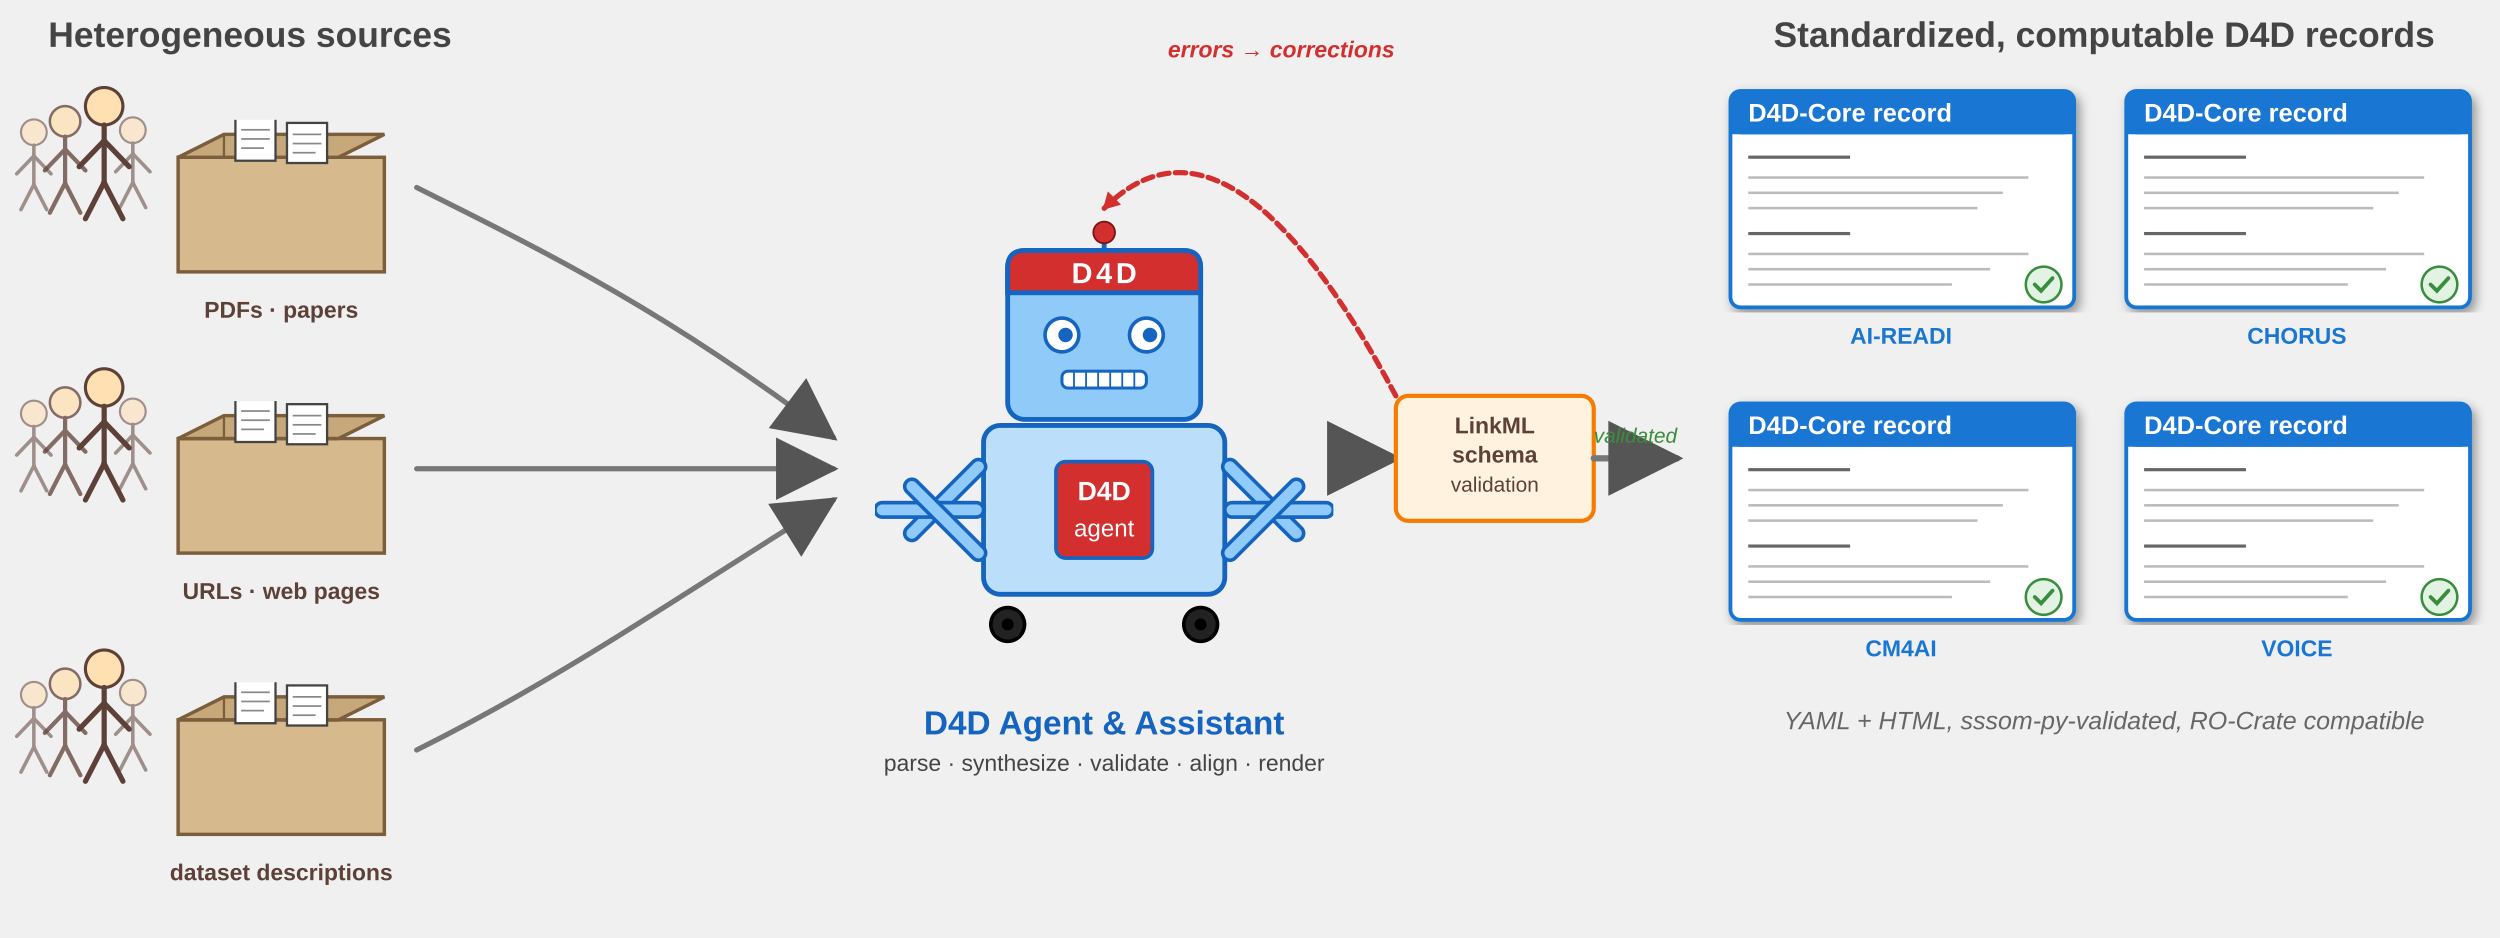
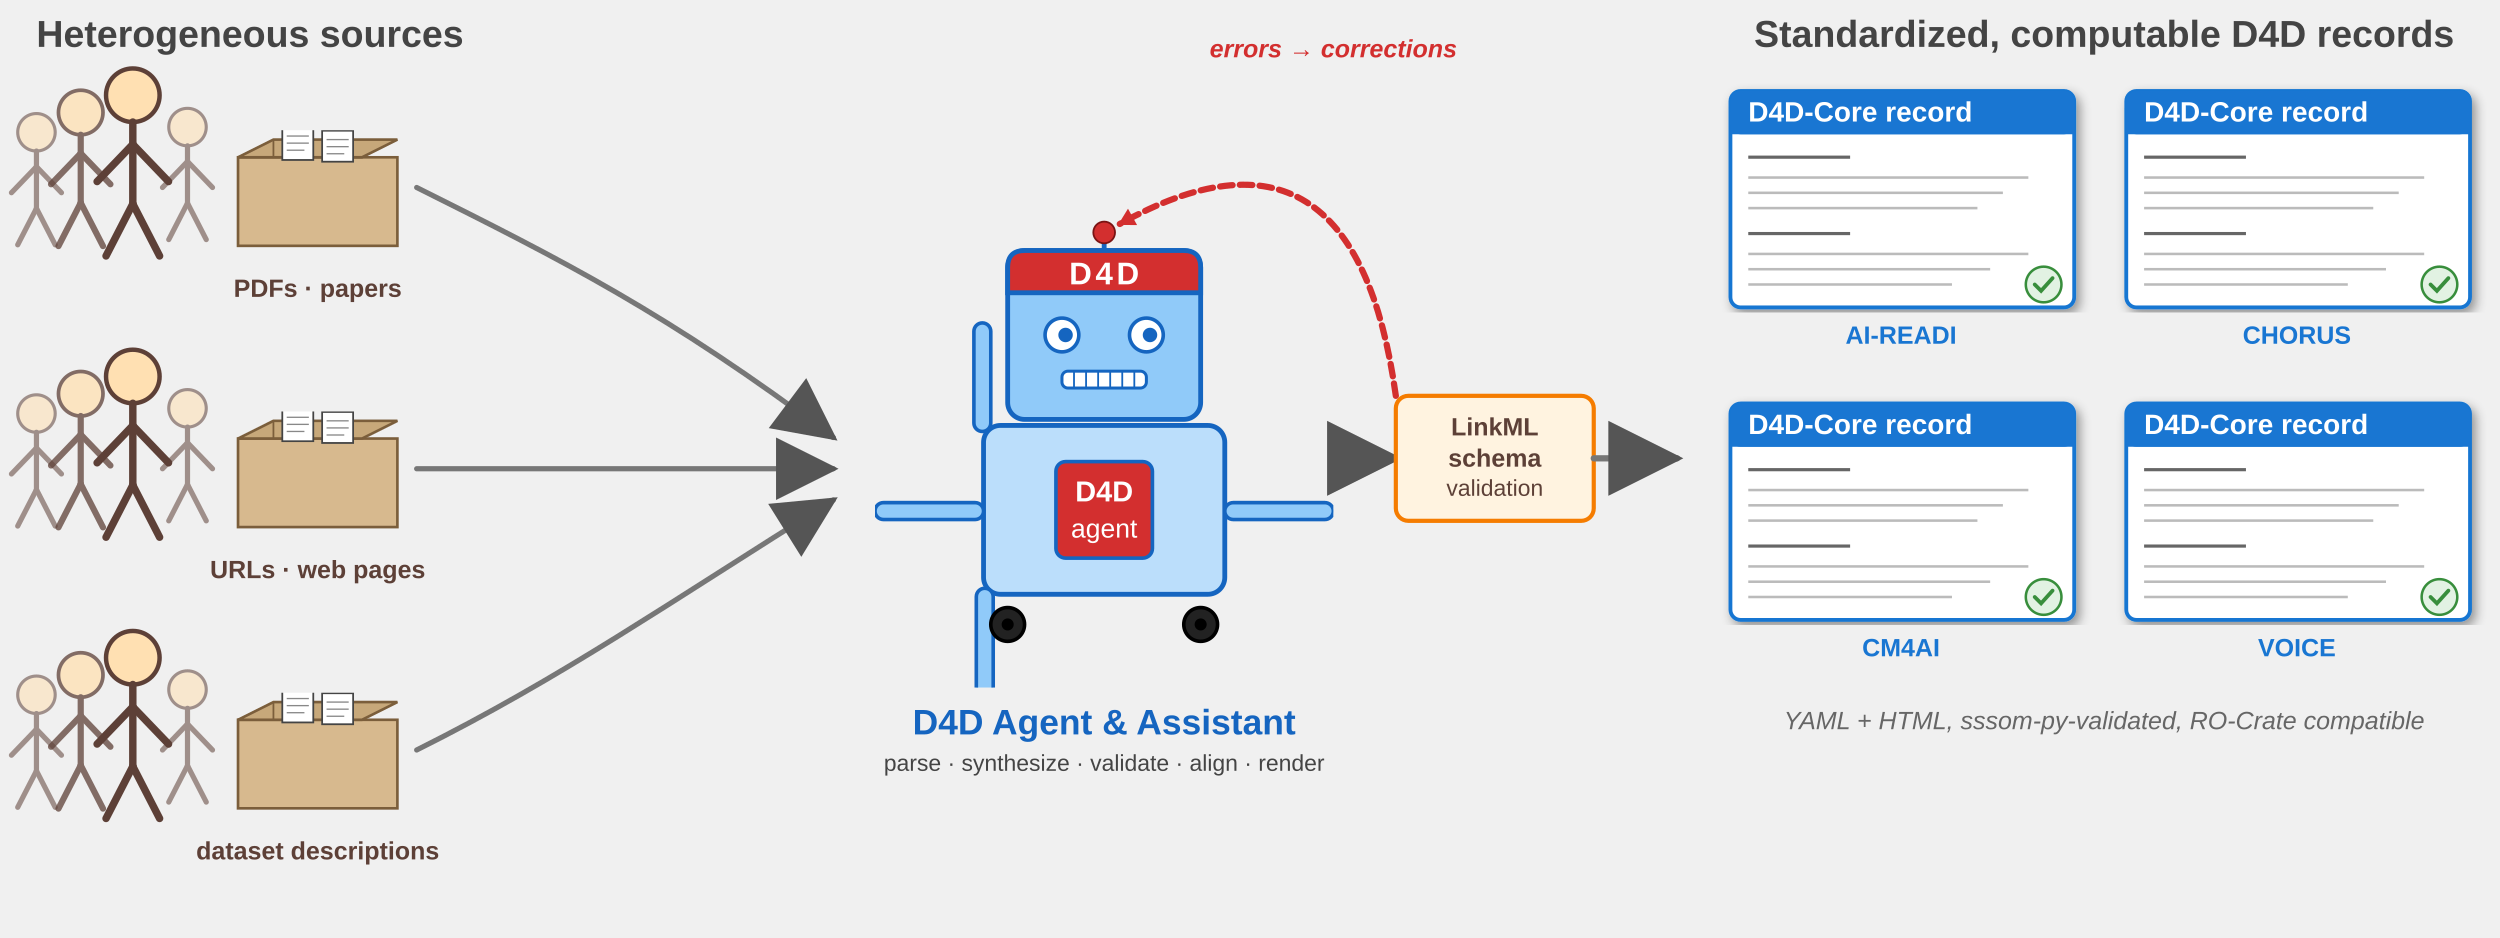
<svg xmlns="http://www.w3.org/2000/svg" viewBox="0 0 2400 900" font-family="Arial, sans-serif">
  <defs>
    <marker id="arr" markerWidth="14" markerHeight="14" refX="11" refY="6" orient="auto">
      <path d="M0,0 L12,6 L0,12 z" fill="#555" />
    </marker>
    <marker id="arr-red" markerWidth="18" markerHeight="18" refX="14" refY="9" orient="auto" markerUnits="userSpaceOnUse">
      <path d="M0,0 L16,9 L0,18 z" fill="#D32F2F" />
    </marker>
    <filter id="shadow" x="-10%" y="-10%" width="120%" height="120%">
      <feGaussianBlur in="SourceAlpha" stdDeviation="4" />
      <feOffset dx="3" dy="4" result="off" />
      <feComponentTransfer>
        <feFuncA type="linear" slope="0.4" />
      </feComponentTransfer>
      <feMerge>
        <feMergeNode />
        <feMergeNode in="SourceGraphic" />
      </feMerge>
    </filter>
    <symbol id="person" viewBox="0 0 80 140">
      <circle cx="40" cy="22" r="18" fill="#FFE0B2" stroke="#5D4037" stroke-width="3" />
      <path d="M 40 40 L 40 95" stroke="#5D4037" stroke-width="5" fill="none" stroke-linecap="round" />
      <path d="M 40 55 L 16 80" stroke="#5D4037" stroke-width="5" fill="none" stroke-linecap="round" />
      <path d="M 40 55 L 64 80" stroke="#5D4037" stroke-width="5" fill="none" stroke-linecap="round" />
      <path d="M 40 95 L 22 130" stroke="#5D4037" stroke-width="5" fill="none" stroke-linecap="round" />
      <path d="M 40 95 L 58 130" stroke="#5D4037" stroke-width="5" fill="none" stroke-linecap="round" />
    </symbol>
    <symbol id="docbox" viewBox="0 0 200 140">
      <path d="M 10 30 L 190 30 L 190 130 L 10 130 z" fill="#D7B98E" stroke="#7B5E3B" stroke-width="3" />
      <path d="M 10 30 L 50 10 L 190 10 L 150 30 z" fill="#C7A87A" stroke="#7B5E3B" stroke-width="3" />
      <path d="M 50 10 L 50 30" stroke="#7B5E3B" stroke-width="2" />
      <rect x="60" y="-5" width="35" height="38" fill="white" stroke="#444" stroke-width="2" />
      <line x1="65" y1="6" x2="90" y2="6" stroke="#888" stroke-width="1.5" />
      <line x1="65" y1="14" x2="90" y2="14" stroke="#888" stroke-width="1.5" />
      <line x1="65" y1="22" x2="85" y2="22" stroke="#888" stroke-width="1.5" />
      <rect x="105" y="0" width="35" height="35" fill="white" stroke="#444" stroke-width="2" />
      <line x1="110" y1="10" x2="135" y2="10" stroke="#888" stroke-width="1.5" />
      <line x1="110" y1="18" x2="135" y2="18" stroke="#888" stroke-width="1.5" />
      <line x1="110" y1="26" x2="130" y2="26" stroke="#888" stroke-width="1.5" />
    </symbol>
    <symbol id="robot" viewBox="-50 0 380 360">
      <line x1="140" y1="10" x2="140" y2="25" stroke="#1565C0" stroke-width="4" />
      <circle cx="140" cy="10" r="9" fill="#D32F2F" stroke="#7A1313" stroke-width="1.5" />
      <rect x="60" y="25" width="160" height="140" rx="14" fill="#90CAF9" stroke="#1565C0" stroke-width="4" />
      <path d="M 60,39 Q 60,25 74,25 L 206,25 Q 220,25 220,39 L 220,60 L 60,60 Z" fill="#D32F2F" stroke="#1565C0" stroke-width="4" />
-       <text x="140" y="52" text-anchor="middle" font-size="24" font-weight="bold" fill="white" letter-spacing="3">D4D</text>
+       <text x="140" y="53" text-anchor="middle" font-size="26" font-weight="bold" fill="white" letter-spacing="3">D4D</text>
      <circle cx="105" cy="95" r="14" fill="white" stroke="#1565C0" stroke-width="3" />
      <circle cx="175" cy="95" r="14" fill="white" stroke="#1565C0" stroke-width="3" />
      <circle cx="108" cy="95" r="6" fill="#1565C0" />
      <circle cx="178" cy="95" r="6" fill="#1565C0" />
      <rect x="105" y="125" width="70" height="14" rx="5" fill="white" stroke="#1565C0" stroke-width="2.5" />
      <line x1="115" y1="125" x2="115" y2="139" stroke="#1565C0" stroke-width="1.5" />
      <line x1="125" y1="125" x2="125" y2="139" stroke="#1565C0" stroke-width="1.5" />
      <line x1="135" y1="125" x2="135" y2="139" stroke="#1565C0" stroke-width="1.5" />
      <line x1="145" y1="125" x2="145" y2="139" stroke="#1565C0" stroke-width="1.5" />
      <line x1="155" y1="125" x2="155" y2="139" stroke="#1565C0" stroke-width="1.5" />
      <line x1="165" y1="125" x2="165" y2="139" stroke="#1565C0" stroke-width="1.5" />
      <rect x="40" y="170" width="200" height="140" rx="14" fill="#BBDEFB" stroke="#1565C0" stroke-width="4" />
      <rect x="100" y="200" width="80" height="80" rx="8" fill="#D32F2F" stroke="#1565C0" stroke-width="3" />
-       <text x="140" y="232" text-anchor="middle" font-size="22" font-weight="bold" fill="white">D4D</text>
-       <text x="140" y="262" text-anchor="middle" font-size="20" fill="white">agent</text>
-       <g transform="rotate(-45 40 200)">
-         <rect x="-50" y="194" width="90" height="12" rx="6" fill="#90CAF9" stroke="#1565C0" stroke-width="3" />
+       <text x="140" y="233" text-anchor="middle" font-size="24" font-weight="bold" fill="white">D4D</text>
+       <text x="140" y="263" text-anchor="middle" font-size="22" fill="white">agent</text>
+       <g transform="rotate(90 40 175)">
+         <rect x="-50" y="169" width="90" height="14" rx="7" fill="#90CAF9" stroke="#1565C0" stroke-width="3" />
      </g>
-       <rect x="-50" y="234" width="90" height="12" rx="6" fill="#90CAF9" stroke="#1565C0" stroke-width="3" />
-       <g transform="rotate(45 40 280)">
-         <rect x="-50" y="274" width="90" height="12" rx="6" fill="#90CAF9" stroke="#1565C0" stroke-width="3" />
+       <rect x="-50" y="234" width="90" height="14" rx="7" fill="#90CAF9" stroke="#1565C0" stroke-width="3" />
+       <g transform="rotate(-90 40 305)">
+         <rect x="-50" y="299" width="90" height="14" rx="7" fill="#90CAF9" stroke="#1565C0" stroke-width="3" />
      </g>
-       <g transform="rotate(45 240 200)">
-         <rect x="240" y="194" width="90" height="12" rx="6" fill="#90CAF9" stroke="#1565C0" stroke-width="3" />
-       </g>
-       <rect x="240" y="234" width="90" height="12" rx="6" fill="#90CAF9" stroke="#1565C0" stroke-width="3" />
-       <g transform="rotate(-45 240 280)">
-         <rect x="240" y="274" width="90" height="12" rx="6" fill="#90CAF9" stroke="#1565C0" stroke-width="3" />
-       </g>
+       <rect x="240" y="234" width="90" height="14" rx="7" fill="#90CAF9" stroke="#1565C0" stroke-width="3" />
      <circle cx="60" cy="335" r="14" fill="#222222" stroke="#000000" stroke-width="3" />
      <circle cx="60" cy="335" r="5" fill="#000000" />
      <circle cx="220" cy="335" r="14" fill="#222222" stroke="#000000" stroke-width="3" />
      <circle cx="220" cy="335" r="5" fill="#000000" />
    </symbol>
    <symbol id="record" viewBox="0 0 280 180">
      <rect x="6" y="6" width="270" height="170" rx="8" fill="white" stroke="#1976D2" stroke-width="3" filter="url(#shadow)" />
      <rect x="6" y="6" width="270" height="34" rx="8" fill="#1976D2" />
      <rect x="6" y="22" width="270" height="18" fill="#1976D2" />
-       <text x="20" y="30" font-size="20" font-weight="bold" fill="white">D4D-Core record</text>
+       <text x="20" y="30" font-size="22" font-weight="bold" fill="white">D4D-Core record</text>
      <line x1="20" y1="58" x2="100" y2="58" stroke="#666" stroke-width="2.5" />
      <line x1="20" y1="74" x2="240" y2="74" stroke="#bbb" stroke-width="2" />
      <line x1="20" y1="86" x2="220" y2="86" stroke="#bbb" stroke-width="2" />
      <line x1="20" y1="98" x2="200" y2="98" stroke="#bbb" stroke-width="2" />
      <line x1="20" y1="118" x2="100" y2="118" stroke="#666" stroke-width="2.5" />
      <line x1="20" y1="134" x2="240" y2="134" stroke="#bbb" stroke-width="2" />
      <line x1="20" y1="146" x2="210" y2="146" stroke="#bbb" stroke-width="2" />
      <line x1="20" y1="158" x2="180" y2="158" stroke="#bbb" stroke-width="2" />
      <circle cx="252" cy="158" r="14" fill="#E2F2E3" stroke="#388E3C" stroke-width="2" />
      <path d="M 245 158 L 250 163 L 259 153" stroke="#388E3C" stroke-width="3" fill="none" stroke-linecap="round" />
    </symbol>
  </defs>
  <g transform="translate(60, 60)">
-     <text x="180" y="-15" text-anchor="middle" font-size="34" font-weight="bold" fill="#444">Heterogeneous sources</text>
-     <use href="#person" x="-55" y="50" width="55" height="100" opacity="0.55" />
-     <use href="#person" x="-30" y="38" width="65" height="115" opacity="0.75" />
-     <use href="#person" x="0" y="20" width="80" height="140" />
-     <use href="#person" x="40" y="48" width="55" height="100" opacity="0.55" />
-     <use href="#docbox" x="100" y="55" width="220" height="160" />
-     <text x="210" y="245" text-anchor="middle" font-size="22" font-weight="bold" fill="#5D4037">PDFs · papers</text>
-     <use href="#person" x="-55" y="320" width="55" height="100" opacity="0.55" />
-     <use href="#person" x="-30" y="308" width="65" height="115" opacity="0.75" />
-     <use href="#person" x="0" y="290" width="80" height="140" />
-     <use href="#person" x="40" y="318" width="55" height="100" opacity="0.55" />
-     <use href="#docbox" x="100" y="325" width="220" height="160" />
-     <text x="210" y="515" text-anchor="middle" font-size="22" font-weight="bold" fill="#5D4037">URLs · web pages</text>
-     <use href="#person" x="-55" y="590" width="55" height="100" opacity="0.55" />
-     <use href="#person" x="-30" y="578" width="65" height="115" opacity="0.75" />
-     <use href="#person" x="0" y="560" width="80" height="140" />
-     <use href="#person" x="40" y="588" width="55" height="100" opacity="0.55" />
-     <use href="#docbox" x="100" y="595" width="220" height="160" />
-     <text x="210" y="785" text-anchor="middle" font-size="22" font-weight="bold" fill="#5D4037">dataset descriptions</text>
+     <text x="180" y="-15" text-anchor="middle" font-size="36" font-weight="bold" fill="#444">Heterogeneous sources</text>
+     <use href="#person" x="-65" y="40" width="80" height="150" opacity="0.55" />
+     <use href="#person" x="-30" y="20" width="95" height="170" opacity="0.75" />
+     <use href="#person" x="10" y="0" width="115" height="200" />
+     <use href="#person" x="80" y="35" width="80" height="150" opacity="0.55" />
+     <use href="#docbox" x="160" y="65" width="170" height="120" />
+     <text x="245" y="225" text-anchor="middle" font-size="24" font-weight="bold" fill="#5D4037">PDFs · papers</text>
+     <use href="#person" x="-65" y="310" width="80" height="150" opacity="0.55" />
+     <use href="#person" x="-30" y="290" width="95" height="170" opacity="0.75" />
+     <use href="#person" x="10" y="270" width="115" height="200" />
+     <use href="#person" x="80" y="305" width="80" height="150" opacity="0.55" />
+     <use href="#docbox" x="160" y="335" width="170" height="120" />
+     <text x="245" y="495" text-anchor="middle" font-size="24" font-weight="bold" fill="#5D4037">URLs · web pages</text>
+     <use href="#person" x="-65" y="580" width="80" height="150" opacity="0.55" />
+     <use href="#person" x="-30" y="560" width="95" height="170" opacity="0.75" />
+     <use href="#person" x="10" y="540" width="115" height="200" />
+     <use href="#person" x="80" y="575" width="80" height="150" opacity="0.55" />
+     <use href="#docbox" x="160" y="605" width="170" height="120" />
+     <text x="245" y="765" text-anchor="middle" font-size="24" font-weight="bold" fill="#5D4037">dataset descriptions</text>
  </g>
  <path d="M 400,180  C 540,250 640,300 800,420" stroke="#777" stroke-width="5" fill="none" marker-end="url(#arr)" stroke-linecap="round" />
  <path d="M 400,450  L 800,450" stroke="#777" stroke-width="5" fill="none" marker-end="url(#arr)" stroke-linecap="round" />
  <path d="M 400,720  C 540,650 640,580 800,480" stroke="#777" stroke-width="5" fill="none" marker-end="url(#arr)" stroke-linecap="round" />
  <g transform="translate(840, 180)">
    <use href="#robot" x="0" y="0" width="440" height="480" />
-     <text x="220" y="525" text-anchor="middle" font-size="32" font-weight="bold" fill="#1565C0">D4D Agent &amp; Assistant</text>
+     <text x="220" y="525" text-anchor="middle" font-size="34" font-weight="bold" fill="#1565C0">D4D Agent &amp; Assistant</text>
    <text x="220" y="560" text-anchor="middle" font-size="22" fill="#444">parse · synthesize · validate · align · render</text>
  </g>
  <path d="M 1300,440 L 1340,440" stroke="#777" stroke-width="6" fill="none" marker-end="url(#arr)" stroke-linecap="round" />
  <g transform="translate(1340, 380)">
    <rect x="0" y="0" width="190" height="120" rx="12" fill="#FFF3E0" stroke="#F57C00" stroke-width="4" />
-     <text x="95" y="36" text-anchor="middle" font-size="22" font-weight="bold" fill="#5D4037">LinkML</text>
-     <text x="95" y="64" text-anchor="middle" font-size="22" font-weight="bold" fill="#5D4037">schema</text>
-     <text x="95" y="92" text-anchor="middle" font-size="20" fill="#5D4037">validation</text>
+     <text x="95" y="38" text-anchor="middle" font-size="24" font-weight="bold" fill="#5D4037">LinkML</text>
+     <text x="95" y="68" text-anchor="middle" font-size="24" font-weight="bold" fill="#5D4037">schema</text>
+     <text x="95" y="96" text-anchor="middle" font-size="22" fill="#5D4037">validation</text>
  </g>
  <path d="M 1530,440 L 1610,440" stroke="#777" stroke-width="6" fill="none" marker-end="url(#arr)" stroke-linecap="round" />
-   <text x="1570" y="425" text-anchor="middle" font-size="20" font-style="italic" fill="#388E3C">validated</text>
-   <path d="M 1340,380 Q 1180,80 1060,200" stroke="#D32F2F" stroke-width="5" fill="none" stroke-dasharray="10,6" marker-end="url(#arr-red)" stroke-linecap="round" />
-   <text x="1230" y="55" text-anchor="middle" font-size="22" font-style="italic" font-weight="bold" fill="#D32F2F">errors → corrections</text>
+   <path d="M 1340,380 Q 1300,90 1075,215" stroke="#D32F2F" stroke-width="6" fill="none" stroke-dasharray="12,7" marker-end="url(#arr-red)" stroke-linecap="round" />
+   <text x="1280" y="55" text-anchor="middle" font-size="24" font-style="italic" font-weight="bold" fill="#D32F2F">errors → corrections</text>
  <g transform="translate(1640, 60)">
-     <text x="380" y="-15" text-anchor="middle" font-size="34" font-weight="bold" fill="#444">Standardized, computable D4D records</text>
+     <text x="380" y="-15" text-anchor="middle" font-size="36" font-weight="bold" fill="#444">Standardized, computable D4D records</text>
    <use href="#record" x="0" y="20" width="370" height="220" />
-     <text x="185" y="270" text-anchor="middle" font-size="22" font-weight="bold" fill="#1976D2">AI-READI</text>
+     <text x="185" y="270" text-anchor="middle" font-size="24" font-weight="bold" fill="#1976D2">AI-READI</text>
    <use href="#record" x="380" y="20" width="370" height="220" />
-     <text x="565" y="270" text-anchor="middle" font-size="22" font-weight="bold" fill="#1976D2">CHORUS</text>
+     <text x="565" y="270" text-anchor="middle" font-size="24" font-weight="bold" fill="#1976D2">CHORUS</text>
    <use href="#record" x="0" y="320" width="370" height="220" />
-     <text x="185" y="570" text-anchor="middle" font-size="22" font-weight="bold" fill="#1976D2">CM4AI</text>
+     <text x="185" y="570" text-anchor="middle" font-size="24" font-weight="bold" fill="#1976D2">CM4AI</text>
    <use href="#record" x="380" y="320" width="370" height="220" />
-     <text x="565" y="570" text-anchor="middle" font-size="22" font-weight="bold" fill="#1976D2">VOICE</text>
+     <text x="565" y="570" text-anchor="middle" font-size="24" font-weight="bold" fill="#1976D2">VOICE</text>
    <text x="380" y="640" text-anchor="middle" font-size="24" font-style="italic" fill="#666">YAML + HTML, sssom-py-validated, RO-Crate compatible</text>
  </g>
</svg>
